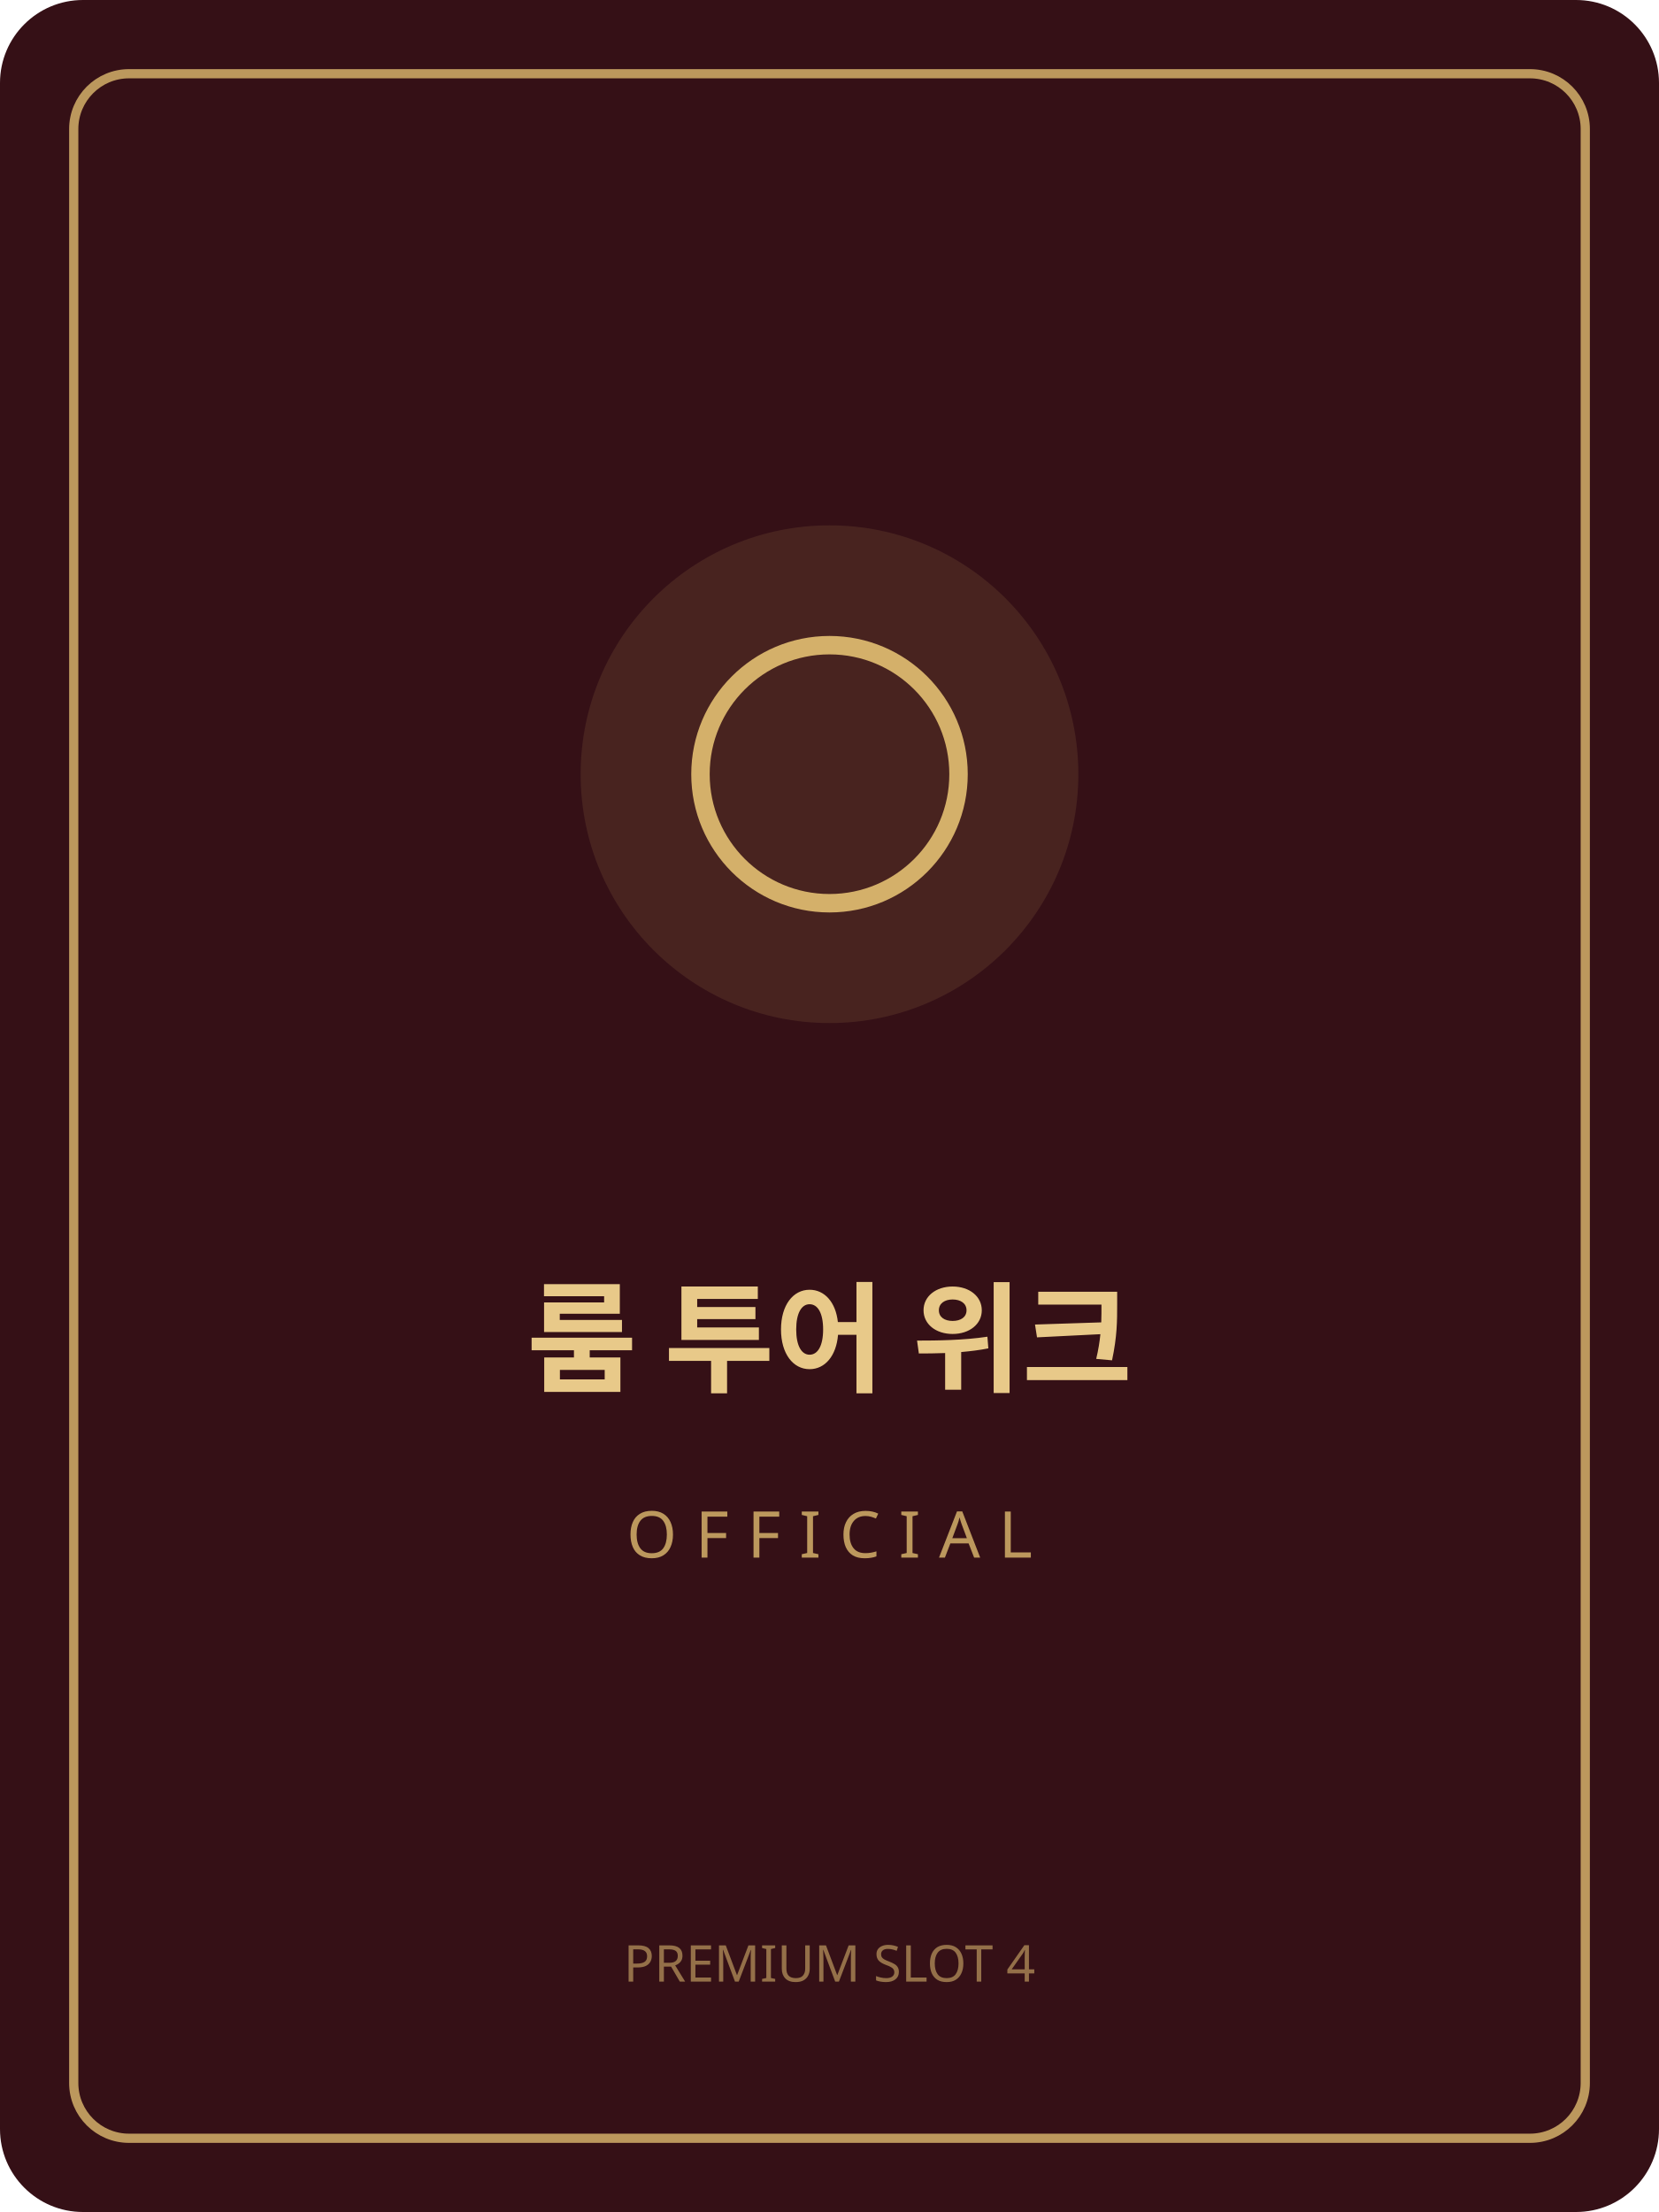
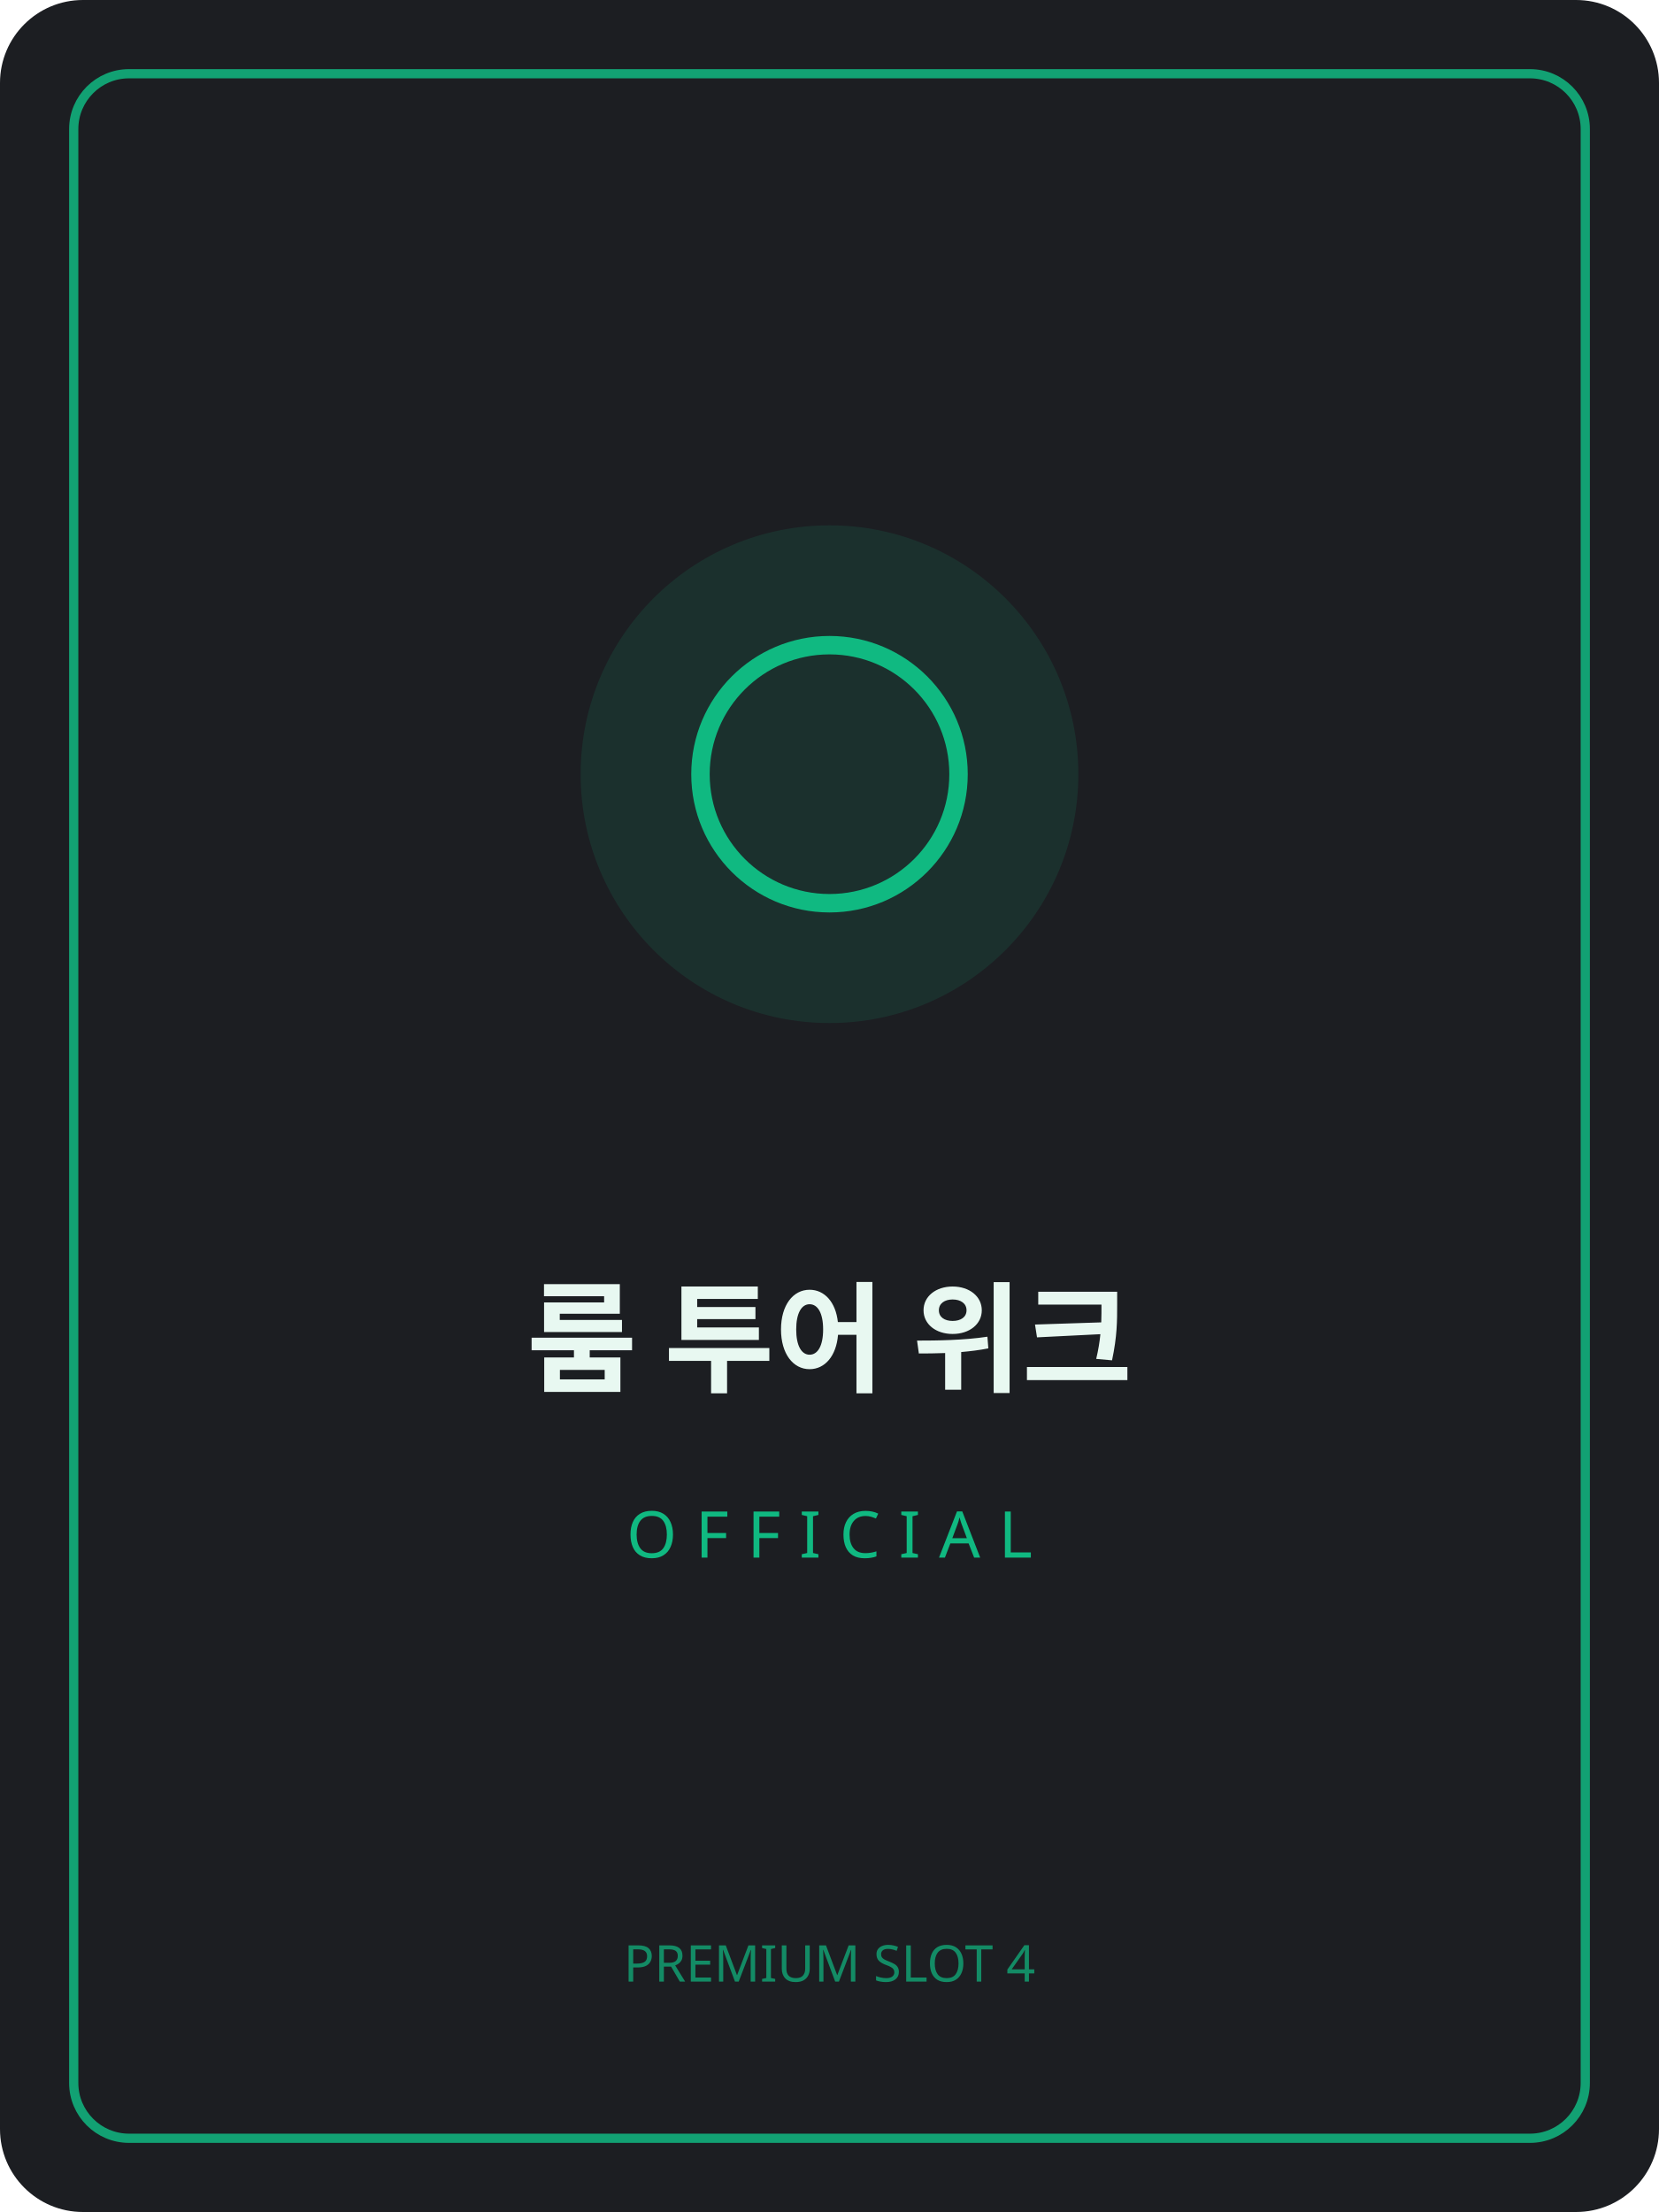
<svg xmlns="http://www.w3.org/2000/svg" viewBox="0 0 360 480" fill="none">
-   <rect width="360" height="480" rx="18" fill="#351016" />
-   <rect x="16" y="16" width="328" height="448" rx="12" stroke="#D4B06A" stroke-width="2" opacity="0.85" />
-   <circle cx="180" cy="168" r="54" fill="#D4B06A" opacity="0.12" />
-   <circle cx="180" cy="168" r="28" stroke="#D4B06A" stroke-width="4" />
-   <text x="180" y="300" text-anchor="middle" fill="#E8C989" font-family="Noto Sans KR, sans-serif" font-size="26" font-weight="700">룸 투어 위크</text>
-   <text x="180" y="338" text-anchor="middle" fill="#D4B06A" font-family="Noto Sans KR, sans-serif" font-size="14" letter-spacing="4" opacity="0.85">OFFICIAL</text>
-   <text x="180" y="430" text-anchor="middle" fill="#D4B06A" font-family="Noto Sans KR, sans-serif" font-size="11" opacity="0.6">PREMIUM SLOT 4</text>
+   <rect width="360" height="480" rx="18" fill="#1C1E22" />
+   <rect x="16" y="16" width="328" height="448" rx="12" stroke="#10B981" stroke-width="2" opacity="0.85" />
+   <circle cx="180" cy="168" r="54" fill="#10B981" opacity="0.12" />
+   <circle cx="180" cy="168" r="28" stroke="#10B981" stroke-width="4" />
+   <text x="180" y="300" text-anchor="middle" fill="#E8F8F1" font-family="Noto Sans KR, sans-serif" font-size="26" font-weight="700">룸 투어 위크</text>
+   <text x="180" y="338" text-anchor="middle" fill="#10B981" font-family="Noto Sans KR, sans-serif" font-size="14" letter-spacing="4">OFFICIAL</text>
+   <text x="180" y="430" text-anchor="middle" fill="#10B981" font-family="Noto Sans KR, sans-serif" font-size="11" opacity="0.7">PREMIUM SLOT 4</text>
</svg>
